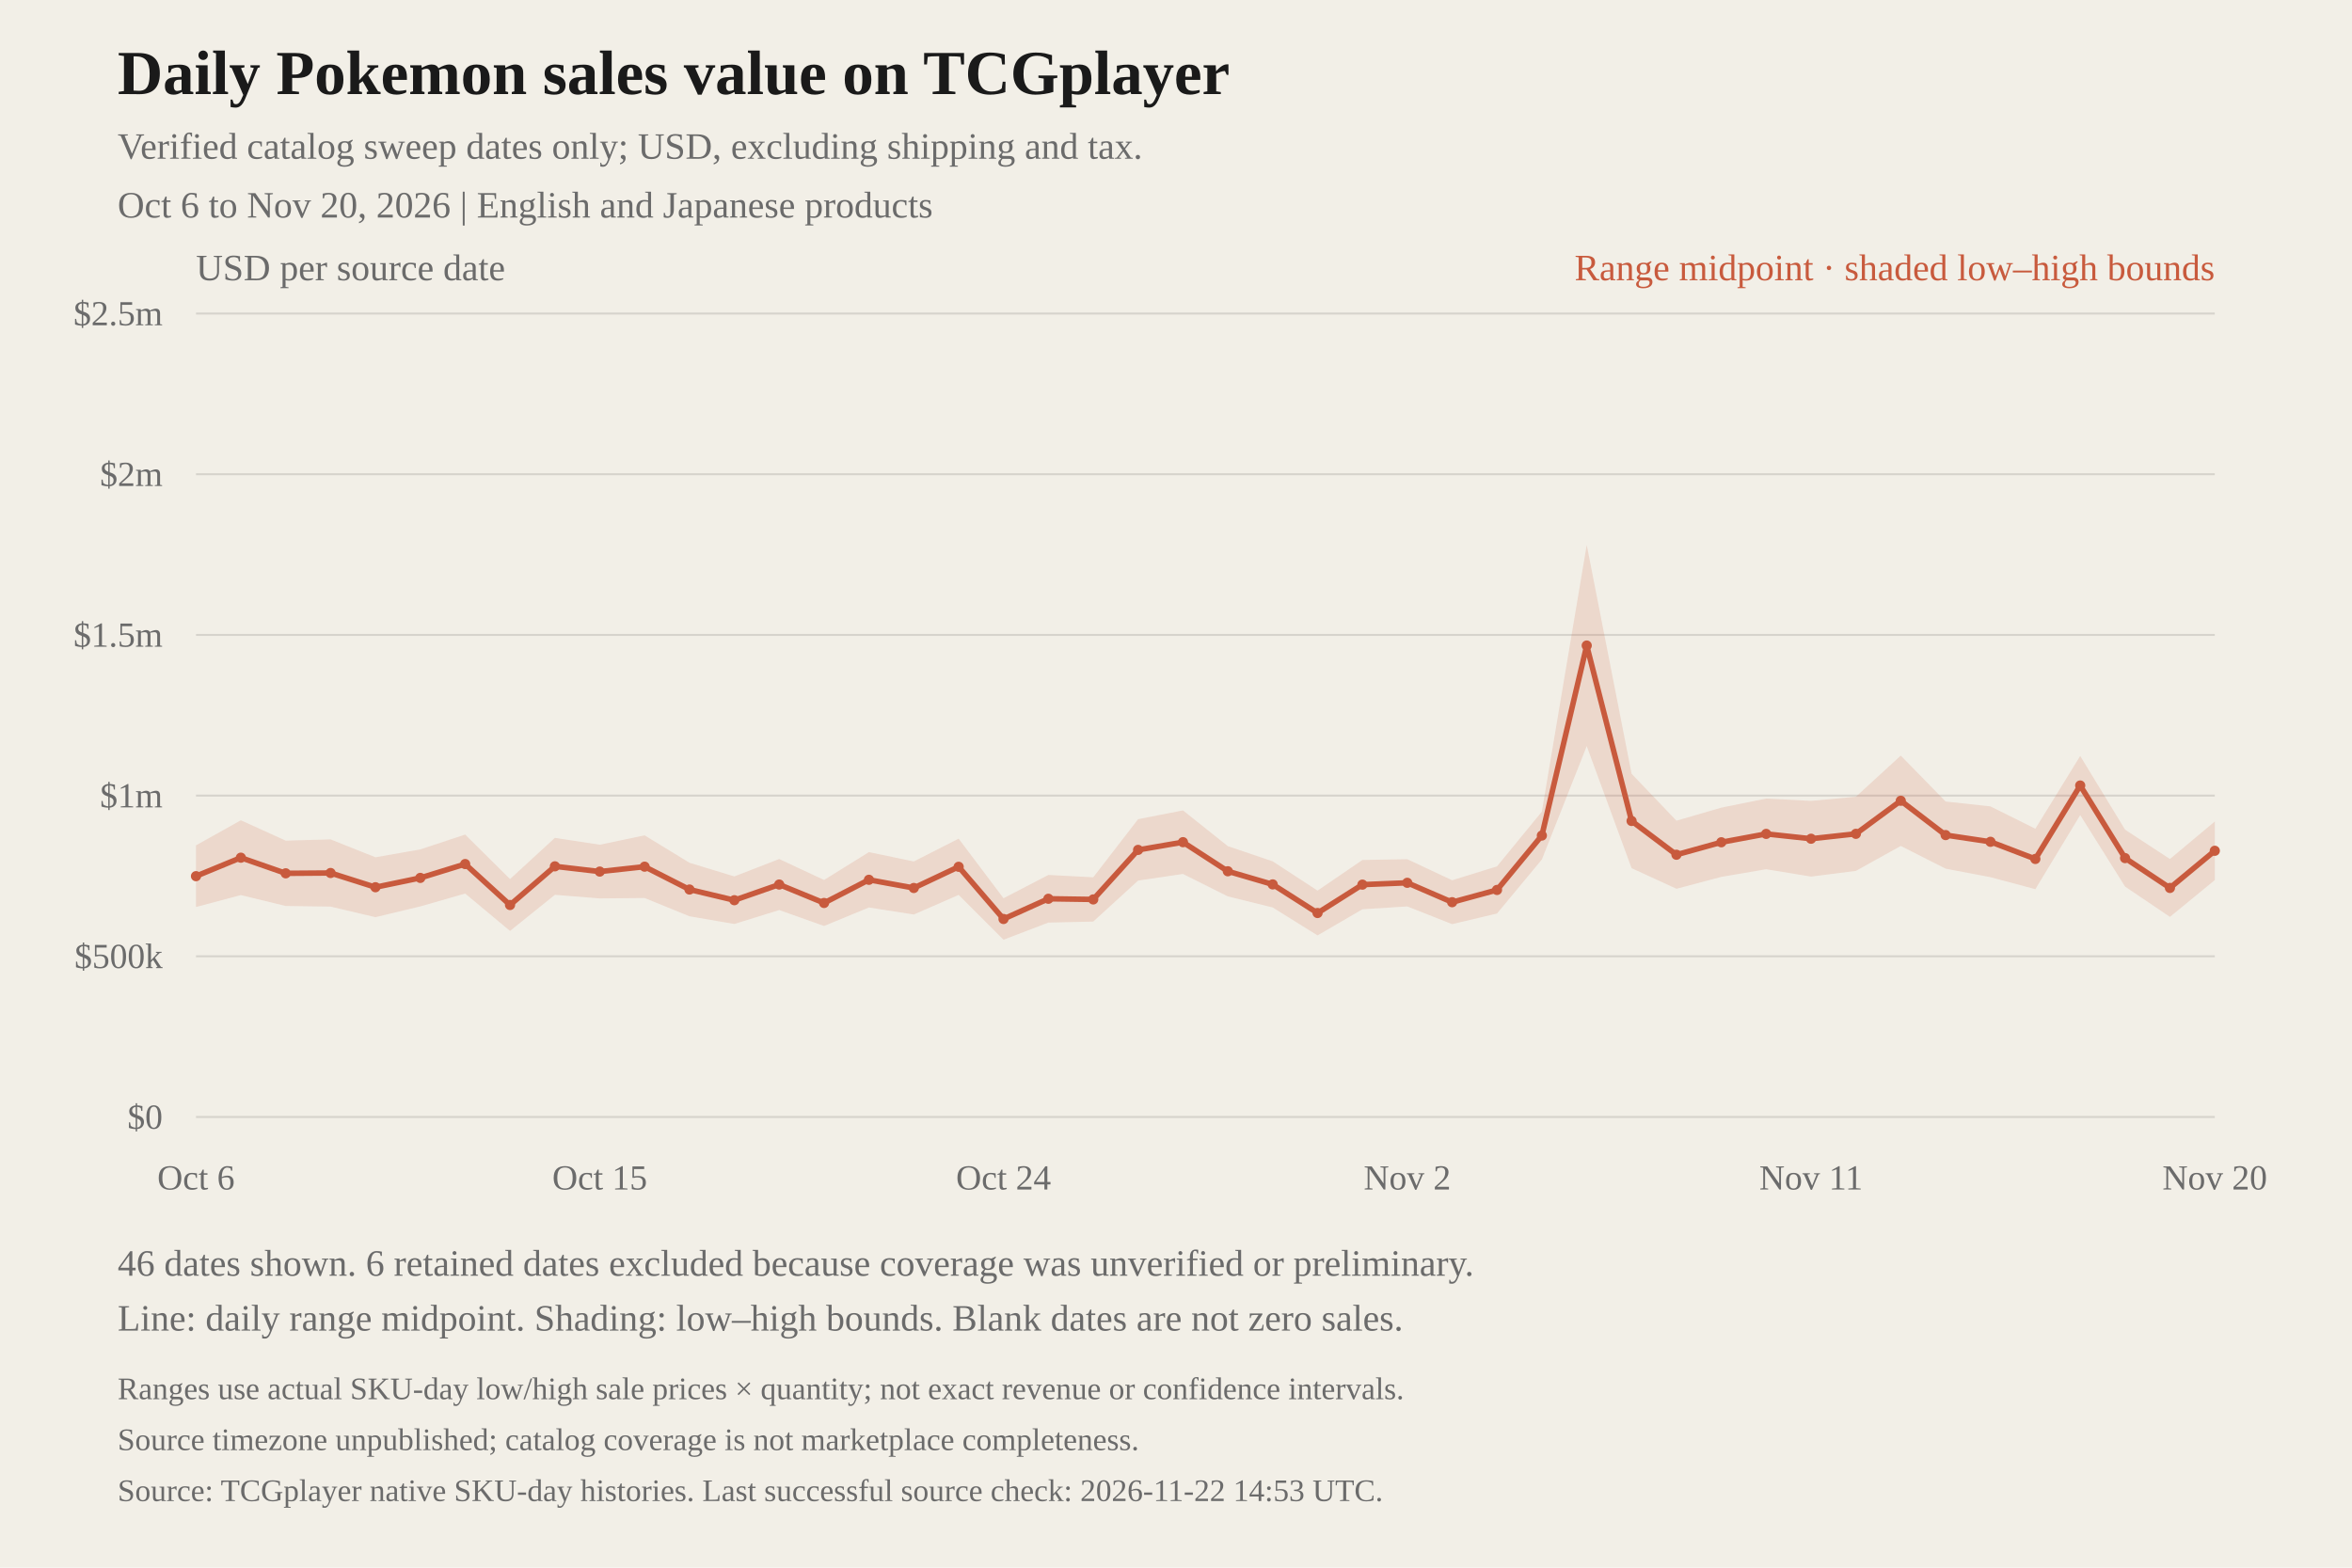
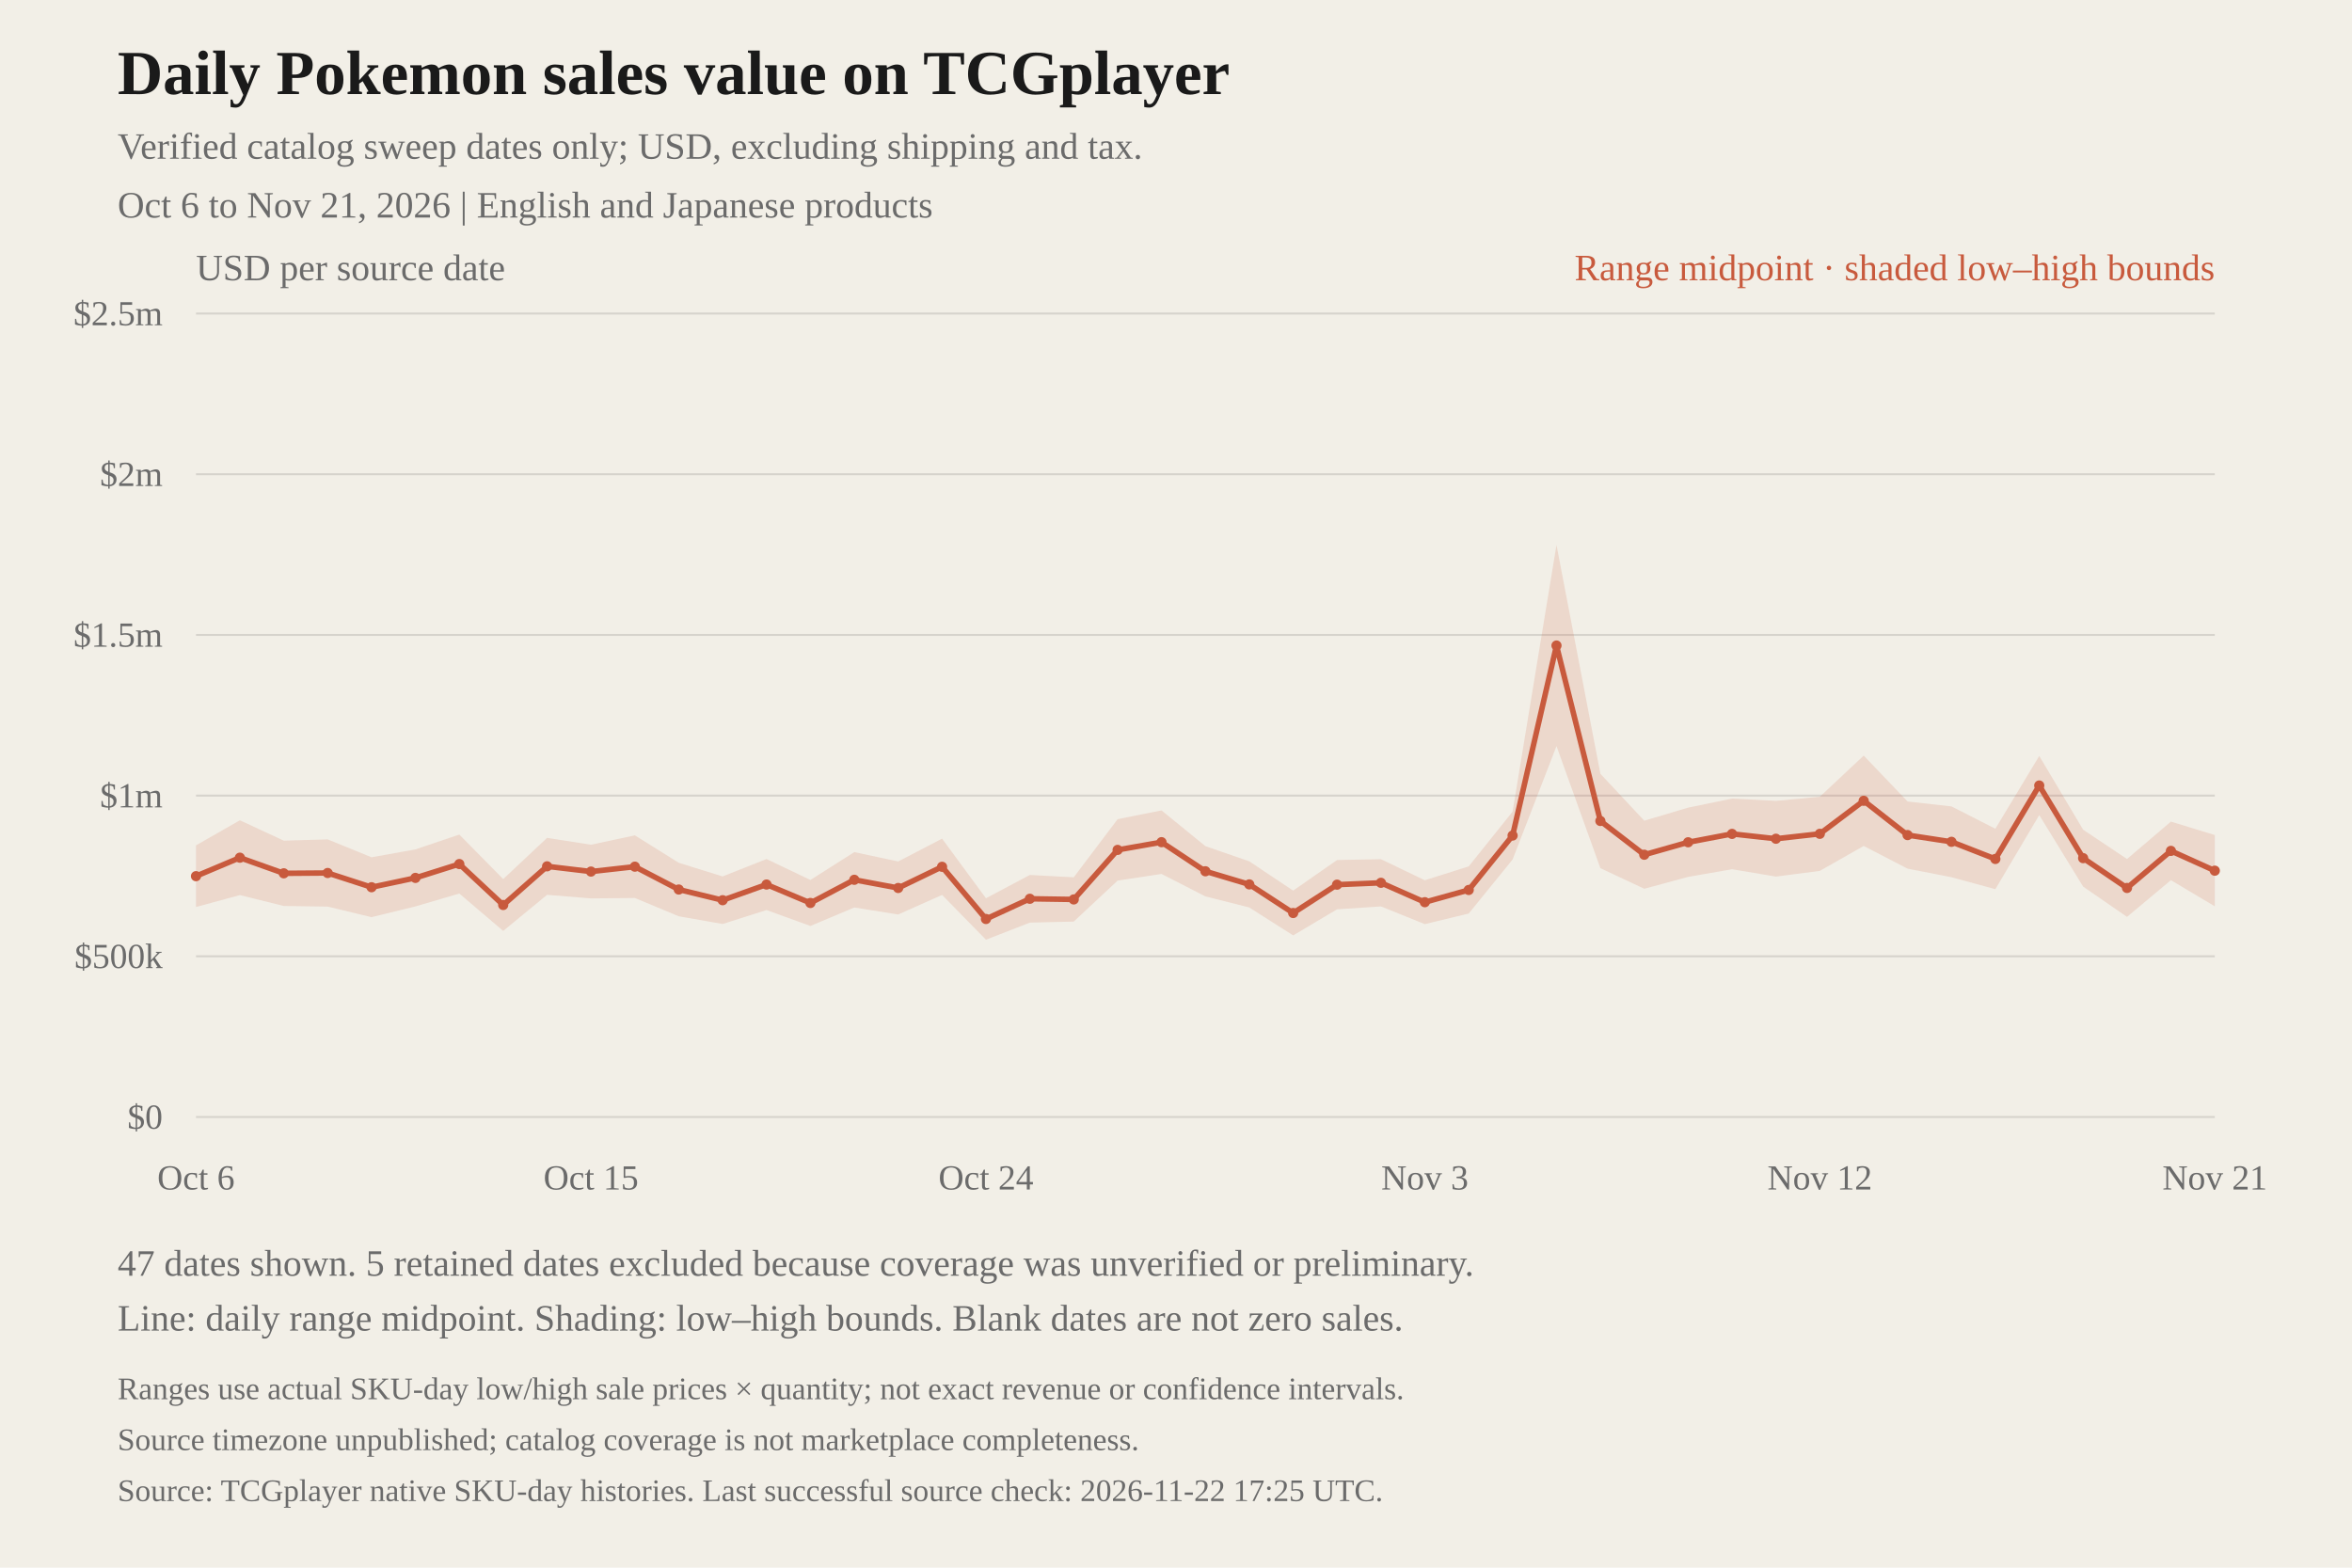
<svg xmlns="http://www.w3.org/2000/svg" width="1200" height="800" viewBox="0 0 1200 800" role="img" aria-labelledby="title description">
  <style>text{font-family:Georgia,"Liberation Serif","Times New Roman",serif;fill:#1A1A1A;font-size:19px}.title{font-size:32px;font-weight:600}.muted,.axis{fill:#6B6B6B}.axis{font-size:18px}.note{font-size:16px;fill:#6B6B6B}.grid{stroke:#D6D3CC;stroke-width:1}</style>
  <rect data-role="background" width="1200" height="800" fill="#F2EFE7" />
  <text x="60" y="48" class="title">Daily Pokemon sales value on TCGplayer</text>
  <text x="60" y="81" class="muted">Verified catalog sweep dates only; USD, excluding shipping and tax.</text>
-   <text x="60" y="111" class="muted">Oct 6 to Nov 20, 2026 | English and Japanese products</text>
+   <text x="60" y="111" class="muted">Oct 6 to Nov 21, 2026 | English and Japanese products</text>
  <text x="100" y="143" class="muted">USD per source date</text>
  <text x="1130" y="143" text-anchor="end" style="fill:#C85A3D">Range midpoint · shaded low–high bounds</text>
  <path d="M100,570H1130" class="grid" />
  <text x="83" y="576" class="axis" text-anchor="end">$0</text>
  <path d="M100,488H1130" class="grid" />
  <text x="83" y="494" class="axis" text-anchor="end">$500k</text>
  <path d="M100,406H1130" class="grid" />
  <text x="83" y="412" class="axis" text-anchor="end">$1m</text>
  <path d="M100,324H1130" class="grid" />
  <text x="83" y="330" class="axis" text-anchor="end">$1.5m</text>
  <path d="M100,242H1130" class="grid" />
  <text x="83" y="248" class="axis" text-anchor="end">$2m</text>
  <path d="M100,160H1130" class="grid" />
  <text x="83" y="166" class="axis" text-anchor="end">$2.5m</text>
-   <polygon data-series="daily-band" points="100,431.395 122.889,418.596 145.778,428.993 168.667,428.347 191.556,437.483 214.444,433.454 237.333,425.889 260.222,448.6 283.111,427.569 306,431.071 328.889,426.287 351.778,440.279 374.667,447.253 397.556,438.369 420.444,449.058 443.333,434.841 466.222,439.616 489.111,427.977 512,458.392 534.889,446.494 557.778,447.692 580.667,418.045 603.556,413.551 626.444,431.796 649.333,439.547 672.222,454.492 695.111,438.862 718,438.455 740.889,449.208 763.778,442.12 786.667,414.173 809.556,278.106 832.444,394.87 855.333,418.809 878.222,412.148 901.111,407.518 924,408.695 946.889,406.591 969.778,385.583 992.667,409.015 1015.556,411.514 1038.444,422.911 1061.333,385.774 1084.222,423.384 1107.111,438.362 1130,419.217 1130,449.1 1107.111,467.882 1084.222,452.416 1061.333,415.928 1038.444,453.751 1015.556,447.634 992.667,443.276 969.778,431.688 946.889,444.416 924,447.328 901.111,443.569 878.222,447.478 855.333,453.543 832.444,443.018 809.556,380.74 786.667,438.598 763.778,466.169 740.889,471.588 718,462.546 695.111,464.006 672.222,477.34 649.333,463.082 626.444,457.423 603.556,445.976 580.667,449.37 557.778,470.276 534.889,470.8 512,479.541 489.111,456.674 466.222,466.671 443.333,463.09 420.444,472.524 397.556,464.4 374.667,471.512 351.778,467.575 328.889,458.248 306,458.461 283.111,456.626 260.222,475.046 237.333,455.971 214.444,462.546 191.556,468.031 168.667,462.639 145.778,462.325 122.889,456.767 100,462.839" fill="#C85A3D" fill-opacity="0.16" />
-   <polyline data-series="daily-midpoint" points="100,447.117 122.889,437.682 145.778,445.659 168.667,445.493 191.556,452.757 214.444,448 237.333,440.93 260.222,461.823 283.111,442.097 306,444.766 328.889,442.267 351.778,453.927 374.667,459.382 397.556,451.384 420.444,460.791 443.333,448.965 466.222,453.144 489.111,442.326 512,468.967 534.889,458.647 557.778,458.984 580.667,433.707 603.556,429.763 626.444,444.61 649.333,451.315 672.222,465.916 695.111,451.434 718,450.501 740.889,460.398 763.778,454.145 786.667,426.385 809.556,329.423 832.444,418.944 855.333,436.176 878.222,429.813 901.111,425.544 924,428.011 946.889,425.503 969.778,408.635 992.667,426.146 1015.556,429.574 1038.444,438.331 1061.333,400.851 1084.222,437.9 1107.111,453.122 1130,434.159" fill="none" stroke="#C85A3D" stroke-width="2.8" stroke-linejoin="round" stroke-linecap="round" />
+   <polygon data-series="daily-band" points="100,431.395 122.391,418.596 144.783,428.993 167.174,428.347 189.565,437.483 211.957,433.454 234.348,425.889 256.739,448.6 279.13,427.569 301.522,431.071 323.913,426.287 346.304,440.279 368.696,447.253 391.087,438.369 413.478,449.058 435.87,434.841 458.261,439.616 480.652,427.977 503.043,458.392 525.435,446.501 547.826,447.698 570.217,418.045 592.609,413.552 615,431.802 637.391,439.547 659.783,454.492 682.174,438.878 704.565,438.455 726.957,449.208 749.348,442.13 771.739,414.173 794.13,278.106 816.522,394.87 838.913,418.81 861.304,412.148 883.696,407.518 906.087,408.695 928.478,406.591 950.87,385.59 973.261,409.015 995.652,411.522 1018.043,422.911 1040.435,385.774 1062.826,423.397 1085.217,438.368 1107.609,419.272 1130,426.132 1130,462.494 1107.609,449.149 1085.217,467.885 1062.826,452.429 1040.435,415.928 1018.043,453.751 995.652,447.643 973.261,443.276 950.87,431.694 928.478,444.416 906.087,447.328 883.696,443.57 861.304,447.478 838.913,453.543 816.522,443.018 794.13,380.74 771.739,438.598 749.348,466.178 726.957,471.588 704.565,462.546 682.174,464.023 659.783,477.34 637.391,463.082 615,457.428 592.609,445.977 570.217,449.37 547.826,470.281 525.435,470.806 503.043,479.541 480.652,456.674 458.261,466.671 435.87,463.09 413.478,472.524 391.087,464.4 368.696,471.512 346.304,467.575 323.913,458.248 301.522,458.461 279.13,456.626 256.739,475.046 234.348,455.971 211.957,462.546 189.565,468.031 167.174,462.639 144.783,462.325 122.391,456.767 100,462.839" fill="#C85A3D" fill-opacity="0.16" />
+   <polyline data-series="daily-midpoint" points="100,447.117 122.391,437.682 144.783,445.659 167.174,445.493 189.565,452.757 211.957,448 234.348,440.93 256.739,461.823 279.13,442.097 301.522,444.766 323.913,442.267 346.304,453.927 368.696,459.382 391.087,451.384 413.478,460.791 435.87,448.965 458.261,453.144 480.652,442.326 503.043,468.967 525.435,458.653 547.826,458.989 570.217,433.707 592.609,429.765 615,444.615 637.391,451.315 659.783,465.916 682.174,451.45 704.565,450.501 726.957,460.398 749.348,454.154 771.739,426.385 794.13,329.423 816.522,418.944 838.913,436.177 861.304,429.813 883.696,425.544 906.087,428.011 928.478,425.503 950.87,408.642 973.261,426.146 995.652,429.583 1018.043,438.331 1040.435,400.851 1062.826,437.913 1085.217,453.126 1107.609,434.21 1130,444.313" fill="none" stroke="#C85A3D" stroke-width="2.8" stroke-linejoin="round" stroke-linecap="round" />
  <circle data-series="daily-observation" cx="100" cy="447.117" r="2.6" fill="#C85A3D" />
-   <circle data-series="daily-observation" cx="122.889" cy="437.682" r="2.6" fill="#C85A3D" />
-   <circle data-series="daily-observation" cx="145.778" cy="445.659" r="2.6" fill="#C85A3D" />
-   <circle data-series="daily-observation" cx="168.667" cy="445.493" r="2.6" fill="#C85A3D" />
-   <circle data-series="daily-observation" cx="191.556" cy="452.757" r="2.6" fill="#C85A3D" />
-   <circle data-series="daily-observation" cx="214.444" cy="448" r="2.6" fill="#C85A3D" />
-   <circle data-series="daily-observation" cx="237.333" cy="440.93" r="2.6" fill="#C85A3D" />
-   <circle data-series="daily-observation" cx="260.222" cy="461.823" r="2.6" fill="#C85A3D" />
-   <circle data-series="daily-observation" cx="283.111" cy="442.097" r="2.6" fill="#C85A3D" />
-   <circle data-series="daily-observation" cx="306" cy="444.766" r="2.6" fill="#C85A3D" />
-   <circle data-series="daily-observation" cx="328.889" cy="442.267" r="2.6" fill="#C85A3D" />
-   <circle data-series="daily-observation" cx="351.778" cy="453.927" r="2.6" fill="#C85A3D" />
-   <circle data-series="daily-observation" cx="374.667" cy="459.382" r="2.6" fill="#C85A3D" />
-   <circle data-series="daily-observation" cx="397.556" cy="451.384" r="2.6" fill="#C85A3D" />
-   <circle data-series="daily-observation" cx="420.444" cy="460.791" r="2.6" fill="#C85A3D" />
-   <circle data-series="daily-observation" cx="443.333" cy="448.965" r="2.6" fill="#C85A3D" />
-   <circle data-series="daily-observation" cx="466.222" cy="453.144" r="2.6" fill="#C85A3D" />
-   <circle data-series="daily-observation" cx="489.111" cy="442.326" r="2.6" fill="#C85A3D" />
-   <circle data-series="daily-observation" cx="512" cy="468.967" r="2.6" fill="#C85A3D" />
-   <circle data-series="daily-observation" cx="534.889" cy="458.647" r="2.6" fill="#C85A3D" />
-   <circle data-series="daily-observation" cx="557.778" cy="458.984" r="2.6" fill="#C85A3D" />
-   <circle data-series="daily-observation" cx="580.667" cy="433.707" r="2.6" fill="#C85A3D" />
-   <circle data-series="daily-observation" cx="603.556" cy="429.763" r="2.6" fill="#C85A3D" />
-   <circle data-series="daily-observation" cx="626.444" cy="444.61" r="2.6" fill="#C85A3D" />
-   <circle data-series="daily-observation" cx="649.333" cy="451.315" r="2.6" fill="#C85A3D" />
-   <circle data-series="daily-observation" cx="672.222" cy="465.916" r="2.6" fill="#C85A3D" />
-   <circle data-series="daily-observation" cx="695.111" cy="451.434" r="2.6" fill="#C85A3D" />
-   <circle data-series="daily-observation" cx="718" cy="450.501" r="2.6" fill="#C85A3D" />
-   <circle data-series="daily-observation" cx="740.889" cy="460.398" r="2.6" fill="#C85A3D" />
-   <circle data-series="daily-observation" cx="763.778" cy="454.145" r="2.6" fill="#C85A3D" />
-   <circle data-series="daily-observation" cx="786.667" cy="426.385" r="2.6" fill="#C85A3D" />
-   <circle data-series="daily-observation" cx="809.556" cy="329.423" r="2.6" fill="#C85A3D" />
-   <circle data-series="daily-observation" cx="832.444" cy="418.944" r="2.6" fill="#C85A3D" />
-   <circle data-series="daily-observation" cx="855.333" cy="436.176" r="2.6" fill="#C85A3D" />
-   <circle data-series="daily-observation" cx="878.222" cy="429.813" r="2.6" fill="#C85A3D" />
-   <circle data-series="daily-observation" cx="901.111" cy="425.544" r="2.6" fill="#C85A3D" />
-   <circle data-series="daily-observation" cx="924" cy="428.011" r="2.6" fill="#C85A3D" />
-   <circle data-series="daily-observation" cx="946.889" cy="425.503" r="2.6" fill="#C85A3D" />
-   <circle data-series="daily-observation" cx="969.778" cy="408.635" r="2.6" fill="#C85A3D" />
-   <circle data-series="daily-observation" cx="992.667" cy="426.146" r="2.6" fill="#C85A3D" />
-   <circle data-series="daily-observation" cx="1015.556" cy="429.574" r="2.6" fill="#C85A3D" />
-   <circle data-series="daily-observation" cx="1038.444" cy="438.331" r="2.6" fill="#C85A3D" />
-   <circle data-series="daily-observation" cx="1061.333" cy="400.851" r="2.6" fill="#C85A3D" />
-   <circle data-series="daily-observation" cx="1084.222" cy="437.9" r="2.6" fill="#C85A3D" />
-   <circle data-series="daily-observation" cx="1107.111" cy="453.122" r="2.6" fill="#C85A3D" />
-   <circle data-series="daily-observation" cx="1130" cy="434.159" r="2.6" fill="#C85A3D" />
+   <circle data-series="daily-observation" cx="122.391" cy="437.682" r="2.6" fill="#C85A3D" />
+   <circle data-series="daily-observation" cx="144.783" cy="445.659" r="2.6" fill="#C85A3D" />
+   <circle data-series="daily-observation" cx="167.174" cy="445.493" r="2.6" fill="#C85A3D" />
+   <circle data-series="daily-observation" cx="189.565" cy="452.757" r="2.6" fill="#C85A3D" />
+   <circle data-series="daily-observation" cx="211.957" cy="448" r="2.6" fill="#C85A3D" />
+   <circle data-series="daily-observation" cx="234.348" cy="440.93" r="2.6" fill="#C85A3D" />
+   <circle data-series="daily-observation" cx="256.739" cy="461.823" r="2.6" fill="#C85A3D" />
+   <circle data-series="daily-observation" cx="279.13" cy="442.097" r="2.6" fill="#C85A3D" />
+   <circle data-series="daily-observation" cx="301.522" cy="444.766" r="2.6" fill="#C85A3D" />
+   <circle data-series="daily-observation" cx="323.913" cy="442.267" r="2.6" fill="#C85A3D" />
+   <circle data-series="daily-observation" cx="346.304" cy="453.927" r="2.6" fill="#C85A3D" />
+   <circle data-series="daily-observation" cx="368.696" cy="459.382" r="2.6" fill="#C85A3D" />
+   <circle data-series="daily-observation" cx="391.087" cy="451.384" r="2.6" fill="#C85A3D" />
+   <circle data-series="daily-observation" cx="413.478" cy="460.791" r="2.6" fill="#C85A3D" />
+   <circle data-series="daily-observation" cx="435.87" cy="448.965" r="2.6" fill="#C85A3D" />
+   <circle data-series="daily-observation" cx="458.261" cy="453.144" r="2.6" fill="#C85A3D" />
+   <circle data-series="daily-observation" cx="480.652" cy="442.326" r="2.6" fill="#C85A3D" />
+   <circle data-series="daily-observation" cx="503.043" cy="468.967" r="2.6" fill="#C85A3D" />
+   <circle data-series="daily-observation" cx="525.435" cy="458.653" r="2.6" fill="#C85A3D" />
+   <circle data-series="daily-observation" cx="547.826" cy="458.989" r="2.6" fill="#C85A3D" />
+   <circle data-series="daily-observation" cx="570.217" cy="433.707" r="2.6" fill="#C85A3D" />
+   <circle data-series="daily-observation" cx="592.609" cy="429.765" r="2.6" fill="#C85A3D" />
+   <circle data-series="daily-observation" cx="615" cy="444.615" r="2.6" fill="#C85A3D" />
+   <circle data-series="daily-observation" cx="637.391" cy="451.315" r="2.6" fill="#C85A3D" />
+   <circle data-series="daily-observation" cx="659.783" cy="465.916" r="2.6" fill="#C85A3D" />
+   <circle data-series="daily-observation" cx="682.174" cy="451.45" r="2.6" fill="#C85A3D" />
+   <circle data-series="daily-observation" cx="704.565" cy="450.501" r="2.6" fill="#C85A3D" />
+   <circle data-series="daily-observation" cx="726.957" cy="460.398" r="2.6" fill="#C85A3D" />
+   <circle data-series="daily-observation" cx="749.348" cy="454.154" r="2.6" fill="#C85A3D" />
+   <circle data-series="daily-observation" cx="771.739" cy="426.385" r="2.6" fill="#C85A3D" />
+   <circle data-series="daily-observation" cx="794.13" cy="329.423" r="2.6" fill="#C85A3D" />
+   <circle data-series="daily-observation" cx="816.522" cy="418.944" r="2.6" fill="#C85A3D" />
+   <circle data-series="daily-observation" cx="838.913" cy="436.177" r="2.6" fill="#C85A3D" />
+   <circle data-series="daily-observation" cx="861.304" cy="429.813" r="2.6" fill="#C85A3D" />
+   <circle data-series="daily-observation" cx="883.696" cy="425.544" r="2.6" fill="#C85A3D" />
+   <circle data-series="daily-observation" cx="906.087" cy="428.011" r="2.6" fill="#C85A3D" />
+   <circle data-series="daily-observation" cx="928.478" cy="425.503" r="2.6" fill="#C85A3D" />
+   <circle data-series="daily-observation" cx="950.87" cy="408.642" r="2.6" fill="#C85A3D" />
+   <circle data-series="daily-observation" cx="973.261" cy="426.146" r="2.6" fill="#C85A3D" />
+   <circle data-series="daily-observation" cx="995.652" cy="429.583" r="2.6" fill="#C85A3D" />
+   <circle data-series="daily-observation" cx="1018.043" cy="438.331" r="2.6" fill="#C85A3D" />
+   <circle data-series="daily-observation" cx="1040.435" cy="400.851" r="2.6" fill="#C85A3D" />
+   <circle data-series="daily-observation" cx="1062.826" cy="437.913" r="2.6" fill="#C85A3D" />
+   <circle data-series="daily-observation" cx="1085.217" cy="453.126" r="2.6" fill="#C85A3D" />
+   <circle data-series="daily-observation" cx="1107.609" cy="434.21" r="2.6" fill="#C85A3D" />
+   <circle data-series="daily-observation" cx="1130" cy="444.313" r="2.6" fill="#C85A3D" />
  <text x="100" y="607" class="axis" text-anchor="middle">Oct 6</text>
-   <text x="306" y="607" class="axis" text-anchor="middle">Oct 15</text>
-   <text x="512" y="607" class="axis" text-anchor="middle">Oct 24</text>
-   <text x="718" y="607" class="axis" text-anchor="middle">Nov 2</text>
-   <text x="924" y="607" class="axis" text-anchor="middle">Nov 11</text>
-   <text x="1130" y="607" class="axis" text-anchor="middle">Nov 20</text>
-   <text x="60" y="651" class="muted">46 dates shown. 6 retained dates excluded because coverage was unverified or preliminary.</text>
+   <text x="301.522" y="607" class="axis" text-anchor="middle">Oct 15</text>
+   <text x="503.043" y="607" class="axis" text-anchor="middle">Oct 24</text>
+   <text x="726.957" y="607" class="axis" text-anchor="middle">Nov 3</text>
+   <text x="928.478" y="607" class="axis" text-anchor="middle">Nov 12</text>
+   <text x="1130" y="607" class="axis" text-anchor="middle">Nov 21</text>
+   <text x="60" y="651" class="muted">47 dates shown. 5 retained dates excluded because coverage was unverified or preliminary.</text>
  <text x="60" y="679" class="muted">Line: daily range midpoint. Shading: low–high bounds. Blank dates are not zero sales.</text>
  <text x="60" y="714" class="note">Ranges use actual SKU-day low/high sale prices × quantity; not exact revenue or confidence intervals.</text>
  <text x="60" y="740" class="note">Source timezone unpublished; catalog coverage is not marketplace completeness.</text>
-   <text x="60" y="766" class="note">Source: TCGplayer native SKU-day histories. Last successful source check: 2026-11-22 14:53 UTC.</text>
+   <text x="60" y="766" class="note">Source: TCGplayer native SKU-day histories. Last successful source check: 2026-11-22 17:25 UTC.</text>
</svg>
